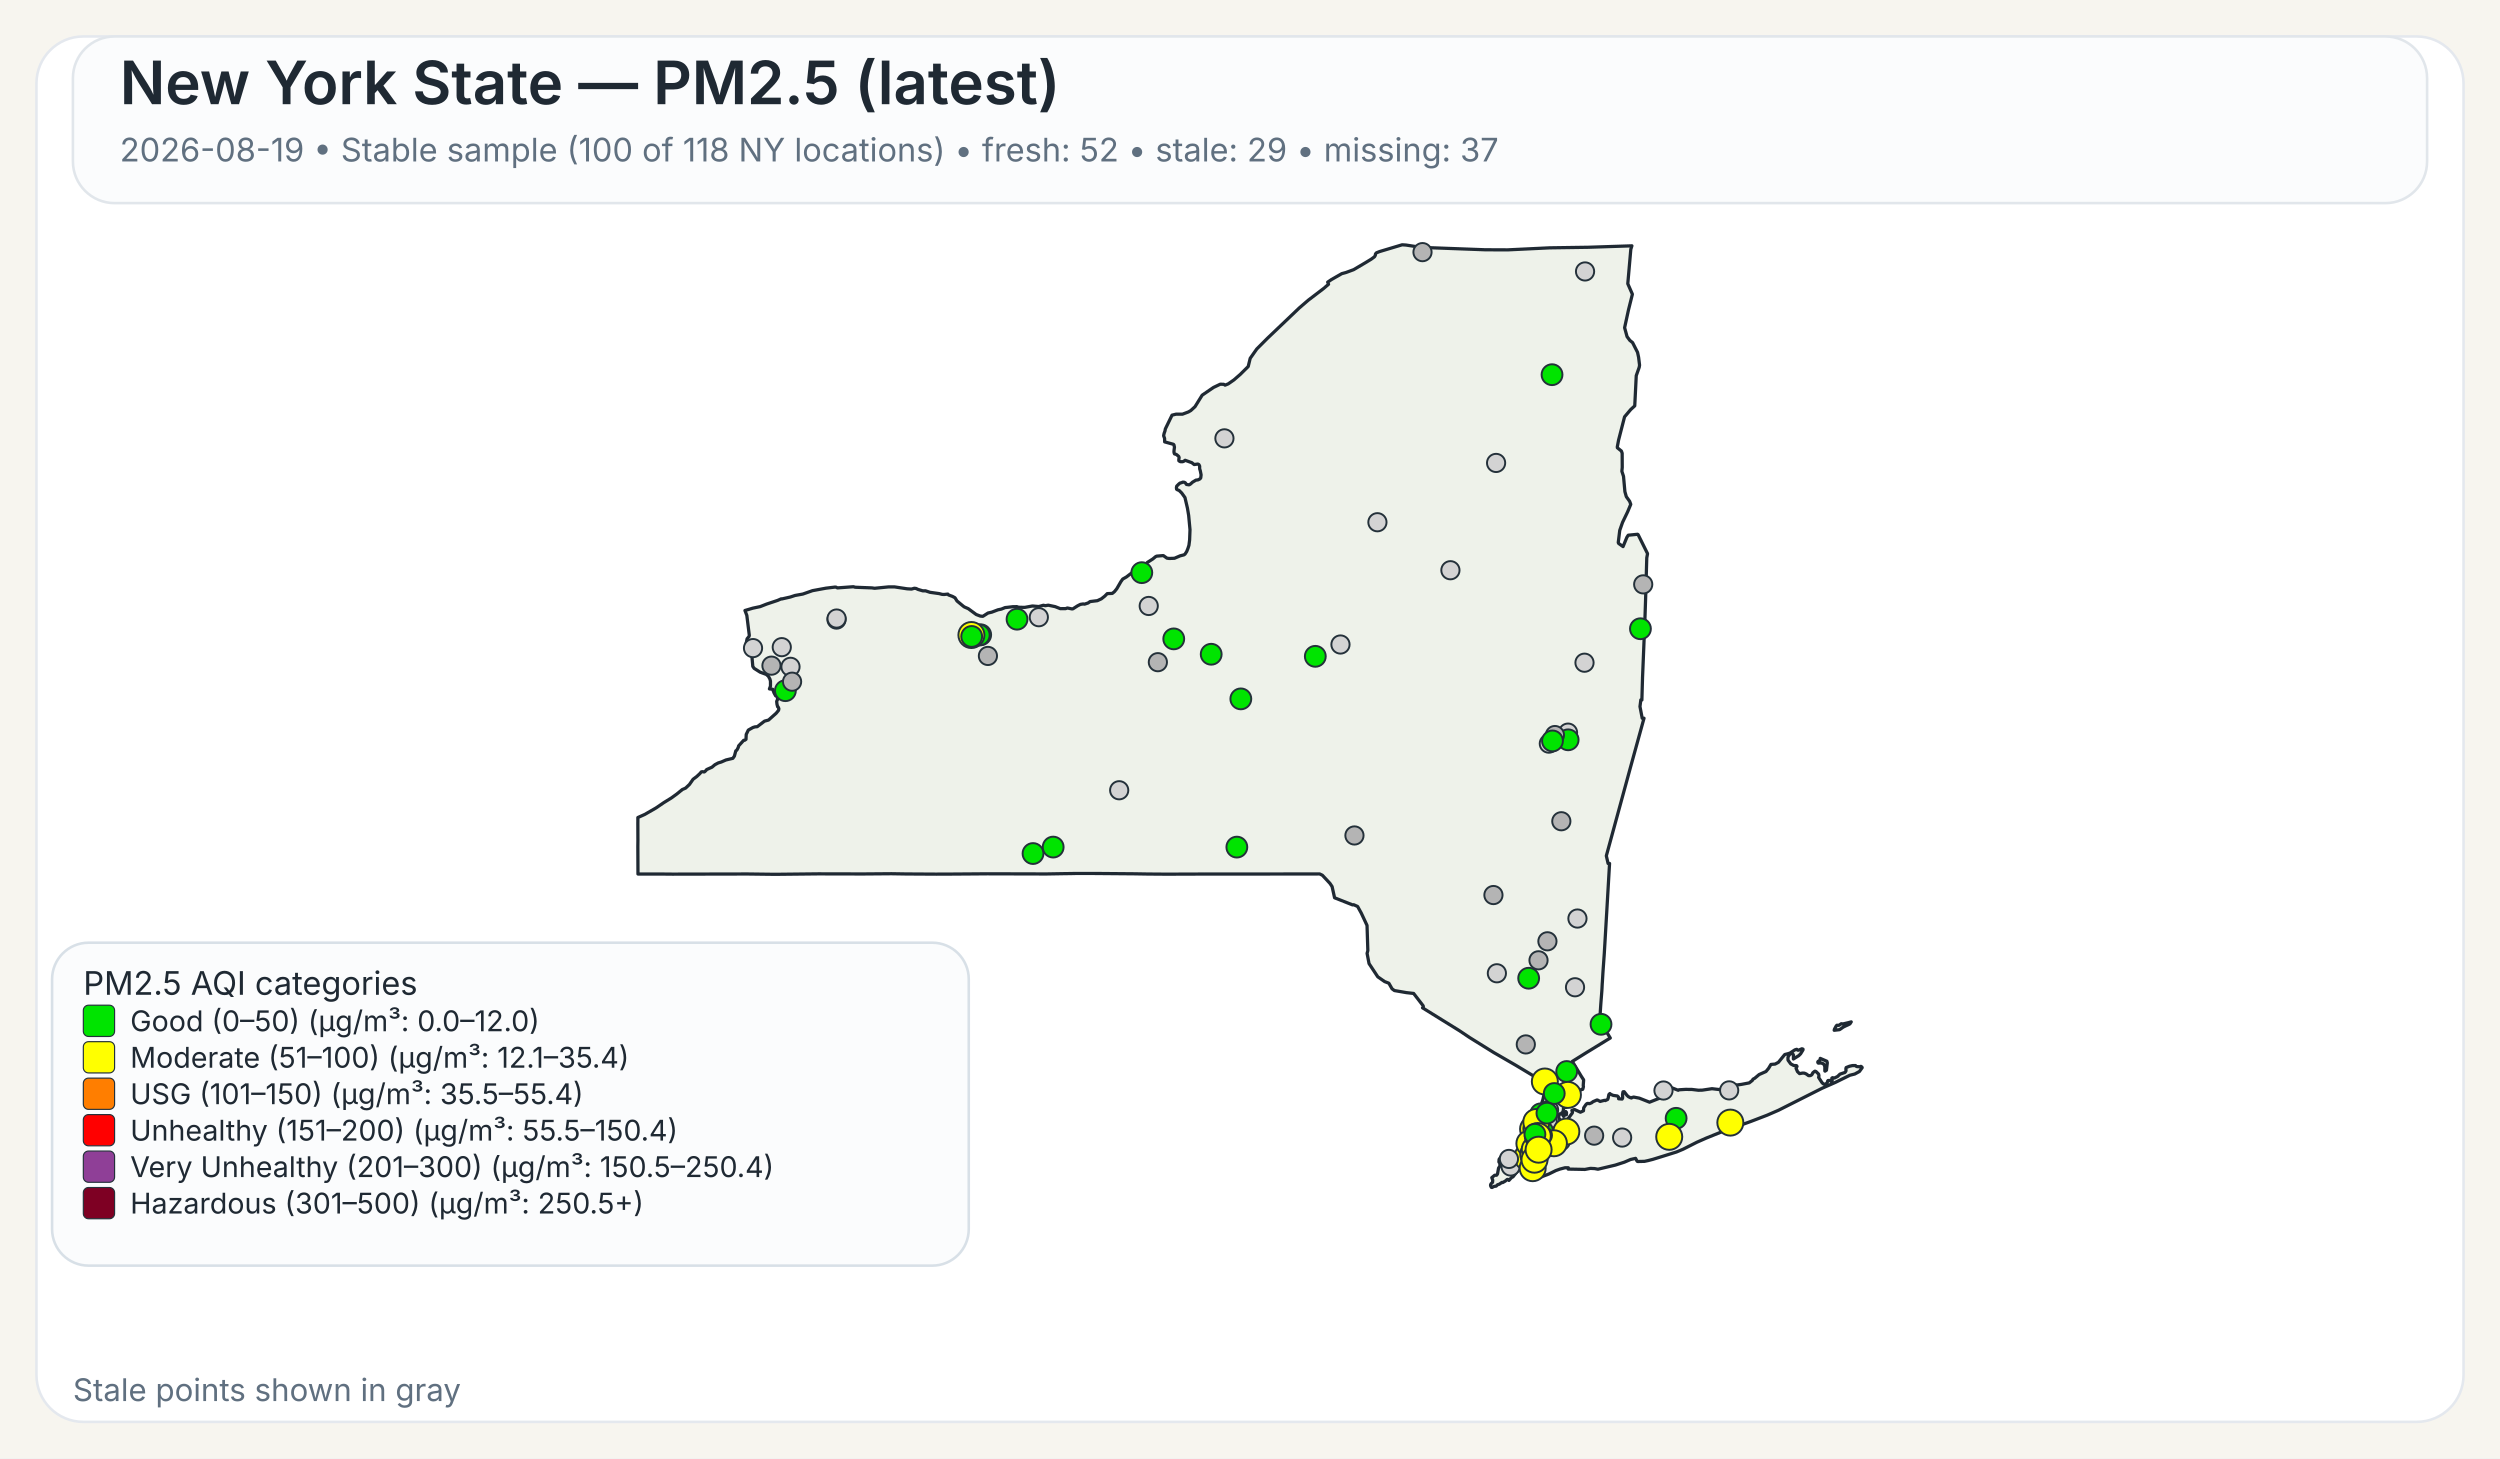
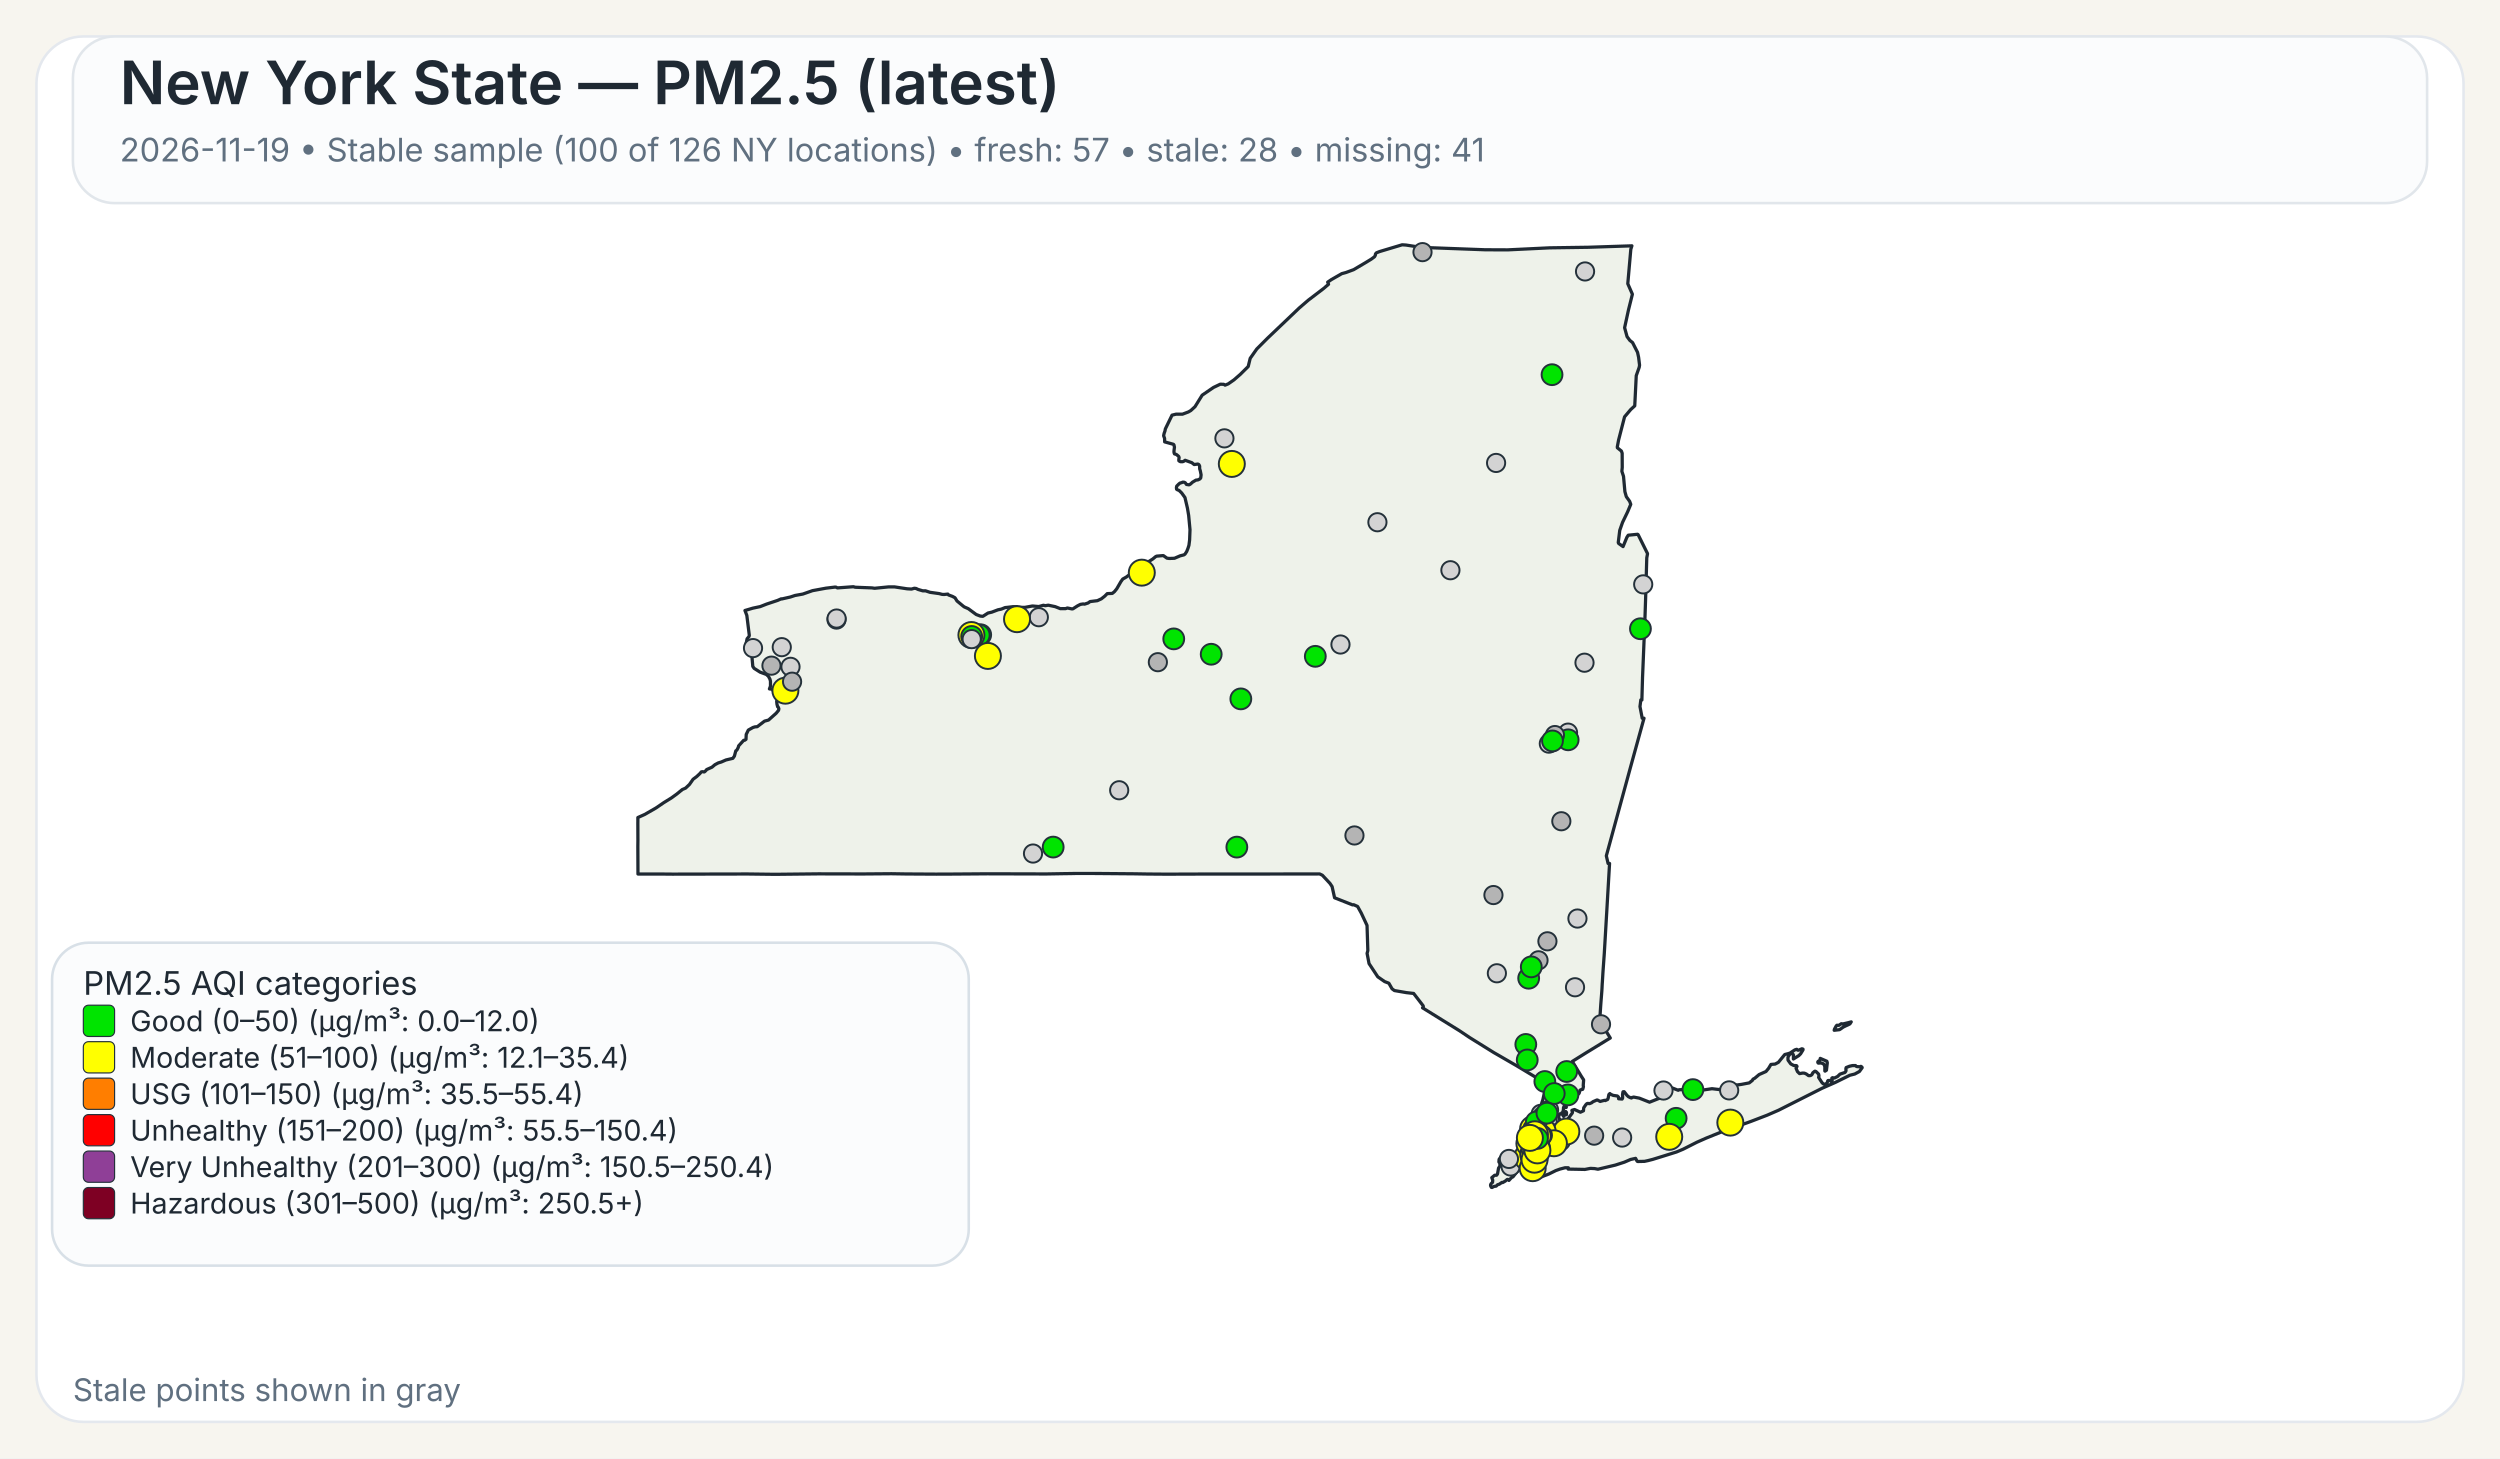
<svg xmlns="http://www.w3.org/2000/svg" width="960" height="560">
  <rect x="0" y="0" width="960" height="560" fill="#F7F5EF" />
  <rect x="14" y="14" width="932" height="532" rx="18" ry="18" fill="#FFFFFF" stroke="#E4E8EE" stroke-width="1" />
  <rect x="28" y="14" width="904" height="64" rx="16" ry="16" fill="#FBFCFD" stroke="#E1E6EB" stroke-width="1" />
  <text x="46" y="40" font-family="Public Sans, Inter, Aptos, Segoe UI, Arial, sans-serif" font-size="23" font-weight="600" fill="#1F2933">New York State — PM2.5 (latest)</text>
-   <text x="46" y="62" font-family="Public Sans, Inter, Aptos, Segoe UI, Arial, sans-serif" font-size="12.5" font-weight="400" fill="#607080">2026-08-19 • Stable sample (100 of 118 NY locations) • fresh: 52 • stale: 29 • missing: 37</text>
+   <text x="46" y="62" font-family="Public Sans, Inter, Aptos, Segoe UI, Arial, sans-serif" font-size="12.5" font-weight="400" fill="#607080">2026-11-19 • Stable sample (100 of 126 NY locations) • fresh: 57 • stale: 28 • missing: 41</text>
  <path d="M601.06,426.90 L601.23,426.83 L601.48,427.07 L601.55,427.32 L601.50,428.06 L601.28,428.08 L601.08,427.81 L601.04,427.27 L601.06,426.90 Z" fill="#EEF2EA" stroke="#1F2933" stroke-width="1.25" stroke-linejoin="round" />
  <path d="M585.16,439.66 L585.21,439.61 L585.24,439.63 L585.33,439.75 L585.00,440.50 L584.94,440.59 L584.83,440.54 L584.77,440.43 L584.80,440.38 L585.16,439.66 Z" fill="#EEF2EA" stroke="#1F2933" stroke-width="1.25" stroke-linejoin="round" />
  <path d="M579.00,452.87 L578.74,452.93 L578.02,453.54 L577.00,454.12 L576.75,454.04 L575.70,454.75 L575.07,454.93 L574.52,455.48 L573.72,455.58 L572.92,456.00 L572.71,455.95 L572.45,455.50 L572.36,455.05 L572.56,454.57 L573.14,454.01 L573.21,453.18 L572.85,452.21 L573.97,451.28 L574.68,451.28 L575.04,450.81 L575.45,448.53 L575.88,447.92 L575.97,447.53 L575.92,446.38 L575.63,446.32 L575.58,446.12 L575.66,445.16 L576.32,444.30 L576.87,444.03 L577.23,444.07 L577.46,444.30 L578.49,444.56 L580.44,444.30 L582.44,443.79 L583.07,443.83 L583.44,444.38 L583.57,445.77 L584.00,446.72 L584.43,447.38 L584.07,448.20 L583.53,448.95 L582.19,450.36 L580.96,451.93 L580.89,451.88 L580.35,452.27 L579.42,453.28 L579.25,452.99 L579.00,452.87 Z" fill="#EEF2EA" stroke="#1F2933" stroke-width="1.25" stroke-linejoin="round" />
  <path d="M698.65,407.28 L698.89,406.98 L698.98,406.42 L701.51,407.51 L701.69,408.12 L701.35,410.97 L700.83,411.31 L700.74,411.25 L700.74,409.57 L700.38,408.71 L700.19,408.52 L699.35,408.18 L698.24,408.24 L698.08,408.08 L698.02,407.81 L698.15,407.57 L698.65,407.28 Z" fill="#EEF2EA" stroke="#1F2933" stroke-width="1.25" stroke-linejoin="round" />
  <path d="M709.87,392.68 L710.87,392.40 L710.37,393.17 L709.71,393.51 L708.74,393.94 L707.77,394.42 L706.83,395.10 L706.37,395.39 L704.33,395.63 L704.44,395.18 L704.77,394.57 L705.12,393.94 L705.39,393.69 L706.11,393.74 L707.05,393.11 L707.70,393.19 L709.32,392.81 L709.87,392.68 Z" fill="#EEF2EA" stroke="#1F2933" stroke-width="1.25" stroke-linejoin="round" />
  <path d="M601.43,424.75 L601.44,424.82 L601.44,424.87 L601.44,424.97 L601.48,425.16 L601.44,425.24 L601.21,425.31 L600.95,425.08 L600.95,424.92 L601.10,424.88 L601.13,424.65 L601.23,424.58 L601.37,424.64 L601.42,424.70 L601.43,424.75 Z" fill="#EEF2EA" stroke="#1F2933" stroke-width="1.25" stroke-linejoin="round" />
  <path d="M623.05,163.10 L621.53,169.00 L621.04,171.61 L621.07,171.95 L622.62,173.20 L622.91,174.06 L622.94,179.46 L622.80,180.98 L623.43,182.92 L623.96,188.79 L624.50,190.70 L624.50,190.71 L625.79,192.51 L626.21,193.67 L625.60,195.12 L625.01,196.54 L623.06,200.59 L622.75,201.47 L621.98,203.67 L621.41,208.34 L621.56,208.68 L623.25,209.89 L624.72,206.33 L625.25,205.52 L628.84,205.16 L629.06,205.34 L632.45,212.18 L632.66,212.61 L632.36,214.21 L632.03,225.74 L632.03,225.80 L632.02,226.34 L632.00,227.05 L631.90,230.25 L631.64,238.09 L631.03,253.00 L630.74,259.97 L630.73,260.06 L630.73,260.23 L630.48,268.80 L630.08,268.74 L629.75,271.32 L630.61,275.80 L631.30,275.80 L628.80,284.88 L626.09,294.70 L622.63,307.38 L616.83,328.64 L617.50,331.57 L618.07,331.57 L617.02,349.62 L617.02,349.66 L616.71,354.88 L616.28,362.25 L616.04,366.27 L615.53,373.42 L615.30,377.22 L615.29,377.28 L615.29,377.35 L615.28,377.44 L615.28,377.49 L615.27,377.53 L615.19,379.03 L615.19,379.14 L615.18,379.18 L615.18,379.35 L615.17,379.49 L615.12,380.31 L615.09,380.73 L615.08,380.89 L614.72,385.46 L614.66,386.30 L614.29,391.98 L618.35,398.60 L616.75,399.56 L616.45,399.75 L610.52,403.39 L609.46,404.03 L609.01,404.31 L603.77,407.58 L605.77,410.89 L606.19,411.58 L606.62,412.29 L607.18,413.23 L608.08,414.62 L608.12,414.70 L607.96,416.83 L608.04,417.28 L607.81,418.17 L607.68,418.35 L607.54,418.27 L606.73,418.62 L606.42,419.73 L606.23,420.03 L605.55,420.48 L604.13,421.08 L603.54,421.65 L602.05,422.64 L600.59,424.82 L600.46,425.17 L600.38,425.37 L600.34,426.13 L600.15,426.98 L600.19,427.32 L600.39,427.51 L600.54,427.87 L600.54,428.09 L600.53,428.27 L600.60,428.55 L600.51,428.65 L600.44,428.71 L600.35,428.62 L600.18,428.29 L600.01,427.93 L600.10,427.54 L599.94,427.19 L599.85,427.21 L599.64,427.48 L599.51,427.81 L599.07,427.70 L598.72,427.92 L598.55,428.85 L598.57,429.17 L598.77,429.63 L599.21,430.17 L599.64,430.41 L600.31,431.59 L600.59,432.07 L600.90,432.04 L601.36,431.60 L601.36,431.60 L602.21,429.98 L602.19,429.51 L603.74,427.42 L603.84,427.11 L603.60,426.42 L603.67,426.33 L604.61,426.05 L606.88,427.09 L607.17,426.96 L608.05,426.54 L608.14,425.40 L608.93,424.24 L609.36,423.80 L609.77,423.70 L610.33,423.82 L611.26,423.43 L611.66,423.07 L613.16,422.42 L613.38,422.39 L614.46,422.95 L616.17,422.51 L616.43,422.62 L617.32,422.20 L617.49,421.82 L617.52,421.77 L617.81,420.28 L618.19,419.93 L618.22,419.96 L618.50,420.18 L618.60,420.26 L618.84,420.36 L619.48,420.63 L619.66,420.66 L619.90,420.69 L620.59,420.79 L621.03,420.85 L621.08,420.86 L621.49,421.26 L621.50,421.39 L621.55,421.93 L622.90,422.03 L623.09,421.64 L623.06,420.27 L623.21,419.33 L623.28,419.23 L623.69,419.22 L624.78,420.64 L625.29,421.11 L626.07,421.51 L626.50,421.62 L626.59,421.46 L627.35,421.28 L629.51,421.69 L629.51,421.69 L633.42,423.24 L638.19,421.34 L638.36,420.84 L638.45,419.18 L638.68,418.35 L640.49,417.89 L642.20,417.80 L644.45,418.67 L644.65,418.48 L647.29,418.32 L649.72,418.35 L652.18,418.65 L653.70,418.61 L657.40,418.06 L660.48,418.42 L661.32,417.62 L664.03,416.80 L665.53,416.46 L666.97,416.64 L668.73,416.40 L671.71,415.83 L672.90,414.88 L673.16,414.40 L673.82,414.05 L675.50,412.63 L678.13,411.46 L679.12,410.27 L680.04,408.74 L681.66,408.60 L682.91,407.93 L685.34,404.94 L686.69,404.59 L687.35,404.38 L689.21,403.16 L689.94,402.93 L690.28,403.23 L690.57,403.30 L691.93,402.73 L692.35,402.87 L692.38,403.11 L691.44,404.66 L690.75,405.35 L688.66,406.65 L688.68,405.06 L688.30,404.60 L687.92,404.54 L687.60,404.66 L687.09,405.06 L686.58,406.01 L686.59,407.08 L687.65,408.54 L688.81,409.15 L689.85,409.20 L690.06,409.50 L689.68,410.21 L690.24,411.51 L691.03,412.27 L692.17,412.06 L692.88,412.09 L693.59,412.39 L694.51,413.06 L695.19,413.03 L695.62,412.79 L695.84,412.56 L696.12,411.95 L696.83,411.38 L696.98,411.33 L697.37,411.49 L698.35,412.46 L698.48,413.14 L698.35,413.73 L699.60,415.66 L700.04,416.12 L700.44,416.32 L700.84,416.33 L701.58,415.93 L701.76,415.37 L701.81,415.13 L701.99,414.91 L702.86,414.89 L703.07,415.26 L703.12,415.25 L703.24,415.22 L703.45,415.13 L703.57,414.86 L703.45,414.38 L703.43,414.00 L703.70,413.83 L704.39,413.98 L705.62,413.37 L706.56,412.46 L708.48,411.82 L708.83,411.29 L708.88,410.85 L708.80,410.51 L708.92,409.94 L710.19,409.44 L711.31,409.19 L712.51,409.17 L712.73,409.44 L713.09,409.58 L714.27,409.63 L714.58,409.48 L714.99,409.75 L715.07,409.99 L714.02,411.45 L712.24,412.42 L710.34,412.90 L704.77,415.65 L699.71,417.88 L682.98,426.32 L678.57,428.24 L672.42,430.60 L662.20,434.30 L661.73,434.58 L661.49,434.51 L660.84,434.74 L655.19,437.03 L651.62,438.61 L646.31,441.30 L643.78,442.36 L638.41,444.04 L634.66,445.20 L632.83,445.67 L631.47,445.96 L631.32,445.96 L628.83,446.02 L628.63,445.87 L628.07,444.81 L626.15,445.24 L623.74,446.28 L621.85,446.89 L620.27,447.40 L613.61,448.98 L612.34,448.74 L610.73,448.66 L608.60,449.06 L605.36,448.99 L602.17,448.93 L602.19,448.77 L602.25,448.43 L600.97,448.42 L599.39,448.83 L599.07,448.91 L597.43,449.50 L594.79,450.81 L591.48,452.07 L591.48,451.26 L591.59,450.86 L591.41,450.49 L591.24,450.39 L590.88,450.18 L590.56,449.81 L590.00,449.87 L588.10,450.05 L587.46,450.03 L587.05,449.85 L586.87,449.72 L586.81,449.43 L587.15,448.99 L587.21,448.90 L587.49,448.42 L587.39,448.02 L586.94,447.62 L585.63,447.32 L585.23,446.64 L585.06,445.69 L585.31,444.71 L585.45,444.41 L585.68,443.96 L586.50,442.95 L586.37,441.37 L586.22,441.17 L586.16,441.08 L586.11,440.71 L586.29,440.19 L586.49,440.03 L586.59,439.53 L586.42,439.11 L586.13,438.91 L586.77,435.14 L587.04,434.58 L587.53,433.54 L588.00,432.56 L588.37,431.79 L590.66,426.98 L591.27,425.68 L591.55,425.09 L591.55,425.09 L591.90,424.00 L592.36,422.57 L592.47,422.24 L593.89,415.87 L593.37,415.86 L592.83,415.54 L585.14,410.91 L585.14,410.91 L582.09,409.08 L581.83,408.93 L574.90,404.92 L573.64,404.20 L565.84,399.35 L564.27,398.37 L560.37,395.76 L546.26,387.01 L546.57,386.68 L546.49,386.22 L542.83,381.48 L542.63,381.46 L540.06,381.17 L535.45,380.37 L534.54,379.69 L533.32,377.55 L531.70,376.93 L529.06,375.09 L525.71,370.01 L525.14,367.03 L524.96,366.10 L525.25,365.02 L524.94,355.37 L522.72,350.61 L521.32,348.08 L519.78,347.40 L519.41,347.49 L512.48,344.75 L511.52,340.44 L510.72,339.24 L507.79,336.09 L506.74,335.59 L502.43,335.60 L502.18,335.60 L499.75,335.60 L499.39,335.61 L499.35,335.61 L469.83,335.63 L469.66,335.63 L462.36,335.64 L461.30,335.63 L460.85,335.63 L460.00,335.64 L448.21,335.68 L447.85,335.68 L441.17,335.63 L440.91,335.63 L435.49,335.54 L435.46,335.54 L420.14,335.41 L418.99,335.41 L413.90,335.41 L413.83,335.41 L413.52,335.41 L412.93,335.41 L412.60,335.42 L411.23,335.45 L411.22,335.45 L408.74,335.48 L408.73,335.48 L401.77,335.60 L379.14,335.54 L372.91,335.59 L364.59,335.65 L360.26,335.66 L359.71,335.67 L347.88,335.60 L347.87,335.60 L342.30,335.51 L337.43,335.55 L331.40,335.60 L314.24,335.56 L297.70,335.74 L295.08,335.71 L287.13,335.61 L286.61,335.61 L258.23,335.67 L257.47,335.66 L253.93,335.63 L253.07,335.62 L253.07,335.63 L244.98,335.62 L244.93,325.04 L244.95,323.48 L244.96,322.52 L244.95,321.67 L244.95,321.16 L244.95,320.84 L244.93,316.08 L244.94,315.42 L244.94,313.93 L247.57,312.75 L251.88,310.27 L254.93,308.19 L257.77,306.44 L259.87,304.92 L262.02,303.17 L263.28,302.62 L264.74,301.24 L266.14,299.24 L267.54,298.19 L268.72,297.09 L269.32,296.39 L269.90,296.33 L270.33,296.44 L270.54,296.38 L271.04,295.92 L271.36,295.51 L273.40,294.60 L274.52,293.65 L275.81,292.96 L276.98,292.61 L278.76,291.83 L281.41,291.20 L282.01,290.34 L282.12,289.92 L282.55,288.31 L282.75,288.22 L283.00,287.95 L283.49,287.01 L283.63,286.42 L285.57,284.28 L285.90,284.29 L286.46,283.91 L286.55,282.02 L287.35,280.35 L289.13,279.36 L289.89,279.12 L290.78,279.05 L293.57,276.92 L295.12,276.50 L298.07,273.86 L298.97,272.76 L299.09,272.13 L298.79,271.45 L298.62,271.42 L298.36,270.43 L298.24,269.33 L298.55,268.66 L298.61,268.16 L298.25,267.28 L297.85,267.20 L297.24,266.09 L296.70,264.68 L295.46,264.54 L295.86,263.47 L295.86,261.59 L295.66,260.80 L295.08,259.71 L294.94,259.59 L294.28,258.99 L291.89,258.11 L289.57,256.64 L289.07,255.88 L288.57,250.10 L288.55,249.89 L286.78,249.43 L286.31,248.17 L286.88,245.30 L287.63,244.40 L287.73,243.95 L286.78,236.32 L286.06,234.43 L289.07,233.54 L291.93,232.93 L294.37,231.97 L298.62,230.55 L299.99,229.95 L300.12,230.02 L303.47,229.26 L305.29,228.66 L308.28,228.12 L312.00,226.81 L317.17,225.86 L320.65,225.44 L321.03,225.47 L321.59,225.76 L322.04,225.72 L327.70,225.30 L328.39,225.50 L334.82,225.75 L335.83,225.90 L341.09,225.38 L343.51,225.37 L348.32,226.10 L349.98,226.20 L350.03,226.20 L351.12,225.89 L351.79,225.98 L352.52,226.34 L354.31,226.87 L355.38,226.87 L357.13,227.45 L360.63,227.94 L361.77,228.24 L362.50,228.28 L363.98,228.13 L364.17,228.44 L365.74,229.01 L366.72,229.54 L367.48,230.77 L369.92,232.79 L370.31,233.07 L371.82,233.73 L373.38,234.88 L374.86,235.97 L376.42,236.57 L377.42,236.67 L379.40,235.40 L380.84,235.07 L383.21,234.17 L384.54,233.89 L385.93,233.32 L386.27,233.28 L386.83,233.22 L388.90,232.98 L390.48,232.95 L391.11,233.18 L393.48,233.24 L396.46,232.70 L398.89,232.91 L400.66,232.42 L401.43,232.58 L402.53,232.39 L405.18,232.95 L407.17,233.73 L409.20,233.71 L409.87,233.47 L411.66,233.83 L412.03,233.77 L413.80,232.63 L414.88,232.08 L415.91,231.92 L416.48,231.99 L417.81,231.55 L418.60,231.00 L421.39,230.66 L422.92,229.95 L424.23,228.91 L425.18,227.95 L425.69,227.93 L427.12,227.87 L427.93,227.21 L428.83,226.10 L430.44,223.32 L431.14,222.35 L431.96,221.89 L432.55,221.55 L435.18,219.53 L437.03,218.59 L437.61,217.92 L437.98,217.72 L438.51,217.88 L439.70,217.38 L440.56,215.99 L442.64,214.67 L443.82,213.70 L444.23,213.55 L446.72,213.34 L448.11,214.33 L448.97,214.45 L450.99,214.38 L453.20,213.43 L454.63,213.07 L455.05,212.77 L455.69,211.79 L456.17,210.59 L456.55,209.40 L456.81,207.36 L456.96,203.41 L456.73,200.97 L456.44,197.89 L455.97,195.10 L455.02,191.05 L453.78,189.32 L452.78,188.33 L452.13,188.08 L451.81,187.86 L451.74,187.30 L451.84,186.69 L452.22,186.31 L452.64,185.89 L453.10,185.51 L453.80,185.32 L454.18,185.14 L454.70,185.18 L455.13,185.37 L455.61,186.03 L456.63,186.18 L457.19,185.84 L457.91,185.17 L459.24,184.37 L460.00,184.28 L460.73,183.93 L461.08,183.54 L461.22,182.35 L460.90,180.72 L460.70,180.14 L460.66,179.72 L460.67,178.99 L460.38,178.40 L459.97,178.19 L458.56,178.39 L457.66,177.67 L455.09,176.75 L454.57,177.13 L454.12,177.30 L453.65,177.30 L453.29,177.28 L452.94,177.12 L452.67,176.90 L452.67,176.38 L452.79,175.72 L452.62,175.27 L451.89,174.63 L451.54,174.45 L451.01,174.30 L450.87,173.94 L450.80,173.54 L450.84,172.88 L450.99,171.72 L450.78,170.78 L450.56,170.60 L447.23,169.68 L447.20,168.34 L446.83,167.32 L447.02,166.42 L447.35,165.48 L447.50,164.69 L450.06,159.42 L451.61,159.04 L454.05,159.05 L456.36,158.18 L457.28,157.64 L458.88,156.17 L461.63,151.75 L465.96,148.79 L468.59,147.53 L469.94,147.58 L470.43,147.90 L471.65,147.40 L473.83,145.88 L476.29,143.74 L476.97,143.06 L479.31,140.74 L480.08,137.59 L482.60,134.01 L486.70,129.90 L498.91,118.26 L502.36,115.29 L508.27,110.78 L510.16,109.15 L509.83,108.34 L511.28,107.35 L515.25,105.08 L516.86,104.64 L519.80,103.55 L524.26,100.92 L526.51,99.55 L527.81,98.60 L528.14,98.00 L528.16,97.54 L528.55,97.08 L529.76,96.60 L538.43,94.00 L539.92,94.10 L544.47,94.80 L545.84,95.00 L570.26,95.91 L578.85,95.95 L585.96,95.61 L595.04,95.17 L609.91,94.95 L626.65,94.40 L626.23,95.73 L625.68,102.02 L625.07,108.95 L626.84,112.98 L625.33,119.03 L623.85,125.84 L624.79,129.27 L625.53,130.26 L625.83,130.68 L626.91,131.56 L626.91,131.56 L628.81,135.29 L629.22,137.19 L629.59,140.21 L629.45,141.06 L628.32,144.25 L627.83,154.15 L627.74,155.85 L626.19,157.27 L623.83,160.07 L623.05,163.10 Z" fill="#EEF2EA" stroke="#1F2933" stroke-width="1.25" stroke-linejoin="round" />
  <circle cx="574.80" cy="373.74" r="3.50" fill="lightgray" stroke="#24313A" stroke-width="0.75" />
  <circle cx="296.24" cy="255.61" r="3.50" fill="rgb(180,180,180)" stroke="#24313A" stroke-width="0.75" />
-   <circle cx="585.91" cy="401.06" r="3.50" fill="rgb(180,180,180)" stroke="#24313A" stroke-width="0.75" />
+   <circle cx="585.91" cy="401.06" r="4.00" fill="#00E400" stroke="#24313A" stroke-width="0.75" />
  <circle cx="590.67" cy="430.08" r="3.50" fill="lightgray" stroke="#24313A" stroke-width="0.75" />
  <circle cx="587.01" cy="375.64" r="4.00" fill="#00E400" stroke="#24313A" stroke-width="0.75" />
  <circle cx="580.07" cy="447.93" r="3.50" fill="lightgray" stroke="#24313A" stroke-width="0.75" />
  <circle cx="528.93" cy="200.54" r="3.50" fill="lightgray" stroke="#24313A" stroke-width="0.75" />
  <circle cx="622.90" cy="436.82" r="3.50" fill="lightgray" stroke="#24313A" stroke-width="0.75" />
  <circle cx="321.22" cy="237.92" r="3.50" fill="lightgray" stroke="#24313A" stroke-width="0.75" />
  <circle cx="556.96" cy="218.97" r="3.50" fill="lightgray" stroke="#24313A" stroke-width="0.75" />
  <circle cx="574.50" cy="177.77" r="3.50" fill="lightgray" stroke="#24313A" stroke-width="0.75" />
  <circle cx="429.77" cy="303.46" r="3.50" fill="lightgray" stroke="#24313A" stroke-width="0.75" />
  <circle cx="514.74" cy="247.49" r="3.50" fill="lightgray" stroke="#24313A" stroke-width="0.75" />
  <circle cx="470.18" cy="168.33" r="3.50" fill="lightgray" stroke="#24313A" stroke-width="0.75" />
  <circle cx="376.59" cy="243.75" r="4.00" fill="#00E400" stroke="#24313A" stroke-width="0.75" />
-   <circle cx="591.63" cy="427.72" r="4.00" fill="#00E400" stroke="#24313A" stroke-width="0.75" />
-   <circle cx="593.40" cy="430.37" r="4.00" fill="#00E400" stroke="#24313A" stroke-width="0.75" />
-   <circle cx="593.93" cy="437.51" r="5.00" fill="#FFFF00" stroke="#24313A" stroke-width="0.75" />
+   <circle cx="591.63" cy="427.72" r="3.50" fill="rgb(180,180,180)" stroke="#24313A" stroke-width="0.75" />
+   <circle cx="593.40" cy="430.37" r="3.50" fill="lightgray" stroke="#24313A" stroke-width="0.75" />
+   <circle cx="593.93" cy="437.51" r="4.00" fill="#00E400" stroke="#24313A" stroke-width="0.75" />
  <circle cx="602.12" cy="281.33" r="3.50" fill="lightgray" stroke="#24313A" stroke-width="0.75" />
  <circle cx="398.91" cy="237.01" r="3.50" fill="lightgray" stroke="#24313A" stroke-width="0.75" />
-   <circle cx="598.03" cy="436.67" r="4.00" fill="#00E400" stroke="#24313A" stroke-width="0.75" />
+   <circle cx="598.03" cy="436.67" r="5.00" fill="#FFFF00" stroke="#24313A" stroke-width="0.75" />
  <circle cx="595.98" cy="143.88" r="4.00" fill="#00E400" stroke="#24313A" stroke-width="0.75" />
  <circle cx="601.61" cy="411.46" r="4.00" fill="#00E400" stroke="#24313A" stroke-width="0.75" />
  <circle cx="608.45" cy="254.48" r="3.50" fill="lightgray" stroke="#24313A" stroke-width="0.75" />
  <circle cx="604.81" cy="379.11" r="3.50" fill="lightgray" stroke="#24313A" stroke-width="0.75" />
  <circle cx="588.51" cy="437.27" r="3.50" fill="rgb(180,180,180)" stroke="#24313A" stroke-width="0.75" />
  <circle cx="465.10" cy="251.23" r="4.00" fill="#00E400" stroke="#24313A" stroke-width="0.75" />
-   <circle cx="396.68" cy="327.76" r="4.00" fill="#00E400" stroke="#24313A" stroke-width="0.75" />
+   <circle cx="396.68" cy="327.76" r="3.50" fill="lightgray" stroke="#24313A" stroke-width="0.75" />
  <circle cx="643.63" cy="429.43" r="4.00" fill="#00E400" stroke="#24313A" stroke-width="0.75" />
  <circle cx="586.47" cy="444.33" r="5.00" fill="#FFFF00" stroke="#24313A" stroke-width="0.75" />
  <circle cx="303.55" cy="256.06" r="3.50" fill="lightgray" stroke="#24313A" stroke-width="0.75" />
  <circle cx="602.17" cy="284.09" r="4.00" fill="#00E400" stroke="#24313A" stroke-width="0.75" />
-   <circle cx="301.59" cy="265.22" r="4.00" fill="#00E400" stroke="#24313A" stroke-width="0.75" />
+   <circle cx="301.59" cy="265.22" r="5.00" fill="#FFFF00" stroke="#24313A" stroke-width="0.75" />
  <circle cx="321.26" cy="237.52" r="3.50" fill="lightgray" stroke="#24313A" stroke-width="0.75" />
  <circle cx="612.15" cy="436.09" r="3.50" fill="rgb(180,180,180)" stroke="#24313A" stroke-width="0.75" />
  <circle cx="587.88" cy="438.53" r="3.50" fill="rgb(180,180,180)" stroke="#24313A" stroke-width="0.75" />
  <circle cx="591.83" cy="440.12" r="3.50" fill="lightgray" stroke="#24313A" stroke-width="0.75" />
  <circle cx="594.32" cy="430.48" r="3.50" fill="lightgray" stroke="#24313A" stroke-width="0.75" />
  <circle cx="594.83" cy="426.21" r="3.50" fill="lightgray" stroke="#24313A" stroke-width="0.75" />
  <circle cx="605.74" cy="352.72" r="3.50" fill="lightgray" stroke="#24313A" stroke-width="0.75" />
  <circle cx="664.00" cy="418.71" r="3.50" fill="lightgray" stroke="#24313A" stroke-width="0.75" />
  <circle cx="546.24" cy="96.82" r="3.50" fill="rgb(180,180,180)" stroke="#24313A" stroke-width="0.75" />
  <circle cx="638.78" cy="418.76" r="3.50" fill="lightgray" stroke="#24313A" stroke-width="0.75" />
  <circle cx="304.16" cy="261.77" r="3.50" fill="rgb(180,180,180)" stroke="#24313A" stroke-width="0.75" />
-   <circle cx="441.11" cy="232.69" r="3.50" fill="lightgray" stroke="#24313A" stroke-width="0.75" />
-   <circle cx="598.43" cy="436.52" r="4.00" fill="#00E400" stroke="#24313A" stroke-width="0.75" />
+   <circle cx="598.43" cy="436.52" r="5.00" fill="#FFFF00" stroke="#24313A" stroke-width="0.75" />
  <circle cx="376.03" cy="243.84" r="4.00" fill="#00E400" stroke="#24313A" stroke-width="0.75" />
  <circle cx="592.26" cy="428.72" r="3.50" fill="rgb(180,180,180)" stroke="#24313A" stroke-width="0.75" />
  <circle cx="579.43" cy="445.03" r="3.50" fill="lightgray" stroke="#24313A" stroke-width="0.75" />
-   <circle cx="602.08" cy="420.44" r="5.00" fill="#FFFF00" stroke="#24313A" stroke-width="0.75" />
+   <circle cx="602.08" cy="420.44" r="4.00" fill="#00E400" stroke="#24313A" stroke-width="0.75" />
  <circle cx="590.18" cy="441.64" r="3.50" fill="rgb(180,180,180)" stroke="#24313A" stroke-width="0.75" />
  <circle cx="520.11" cy="320.82" r="3.50" fill="rgb(180,180,180)" stroke="#24313A" stroke-width="0.75" />
  <circle cx="601.48" cy="434.51" r="3.50" fill="rgb(180,180,180)" stroke="#24313A" stroke-width="0.75" />
  <circle cx="598.28" cy="436.62" r="3.50" fill="rgb(180,180,180)" stroke="#24313A" stroke-width="0.75" />
-   <circle cx="601.48" cy="434.52" r="3.50" fill="rgb(180,180,180)" stroke="#24313A" stroke-width="0.75" />
+   <circle cx="601.48" cy="434.52" r="3.50" fill="lightgray" stroke="#24313A" stroke-width="0.75" />
  <circle cx="608.66" cy="104.24" r="3.50" fill="lightgray" stroke="#24313A" stroke-width="0.75" />
  <circle cx="373.02" cy="243.85" r="5.00" fill="#FFFF00" stroke="#24313A" stroke-width="0.75" />
  <circle cx="598.27" cy="436.67" r="3.50" fill="lightgray" stroke="#24313A" stroke-width="0.75" />
  <circle cx="598.28" cy="436.62" r="3.50" fill="lightgray" stroke="#24313A" stroke-width="0.75" />
  <circle cx="587.67" cy="436.46" r="3.50" fill="lightgray" stroke="#24313A" stroke-width="0.75" />
  <circle cx="590.79" cy="368.76" r="3.50" fill="rgb(180,180,180)" stroke="#24313A" stroke-width="0.75" />
-   <circle cx="593.22" cy="415.30" r="5.00" fill="#FFFF00" stroke="#24313A" stroke-width="0.75" />
+   <circle cx="593.22" cy="415.30" r="4.00" fill="#00E400" stroke="#24313A" stroke-width="0.75" />
  <circle cx="590.92" cy="439.03" r="5.00" fill="#FFFF00" stroke="#24313A" stroke-width="0.75" />
  <circle cx="300.20" cy="248.51" r="3.50" fill="lightgray" stroke="#24313A" stroke-width="0.75" />
  <circle cx="588.55" cy="448.58" r="5.00" fill="#FFFF00" stroke="#24313A" stroke-width="0.75" />
  <circle cx="592.77" cy="438.21" r="3.50" fill="lightgray" stroke="#24313A" stroke-width="0.75" />
  <circle cx="592.77" cy="438.23" r="3.50" fill="rgb(180,180,180)" stroke="#24313A" stroke-width="0.75" />
  <circle cx="592.78" cy="438.21" r="3.50" fill="rgb(180,180,180)" stroke="#24313A" stroke-width="0.75" />
  <circle cx="592.81" cy="438.17" r="3.50" fill="rgb(180,180,180)" stroke="#24313A" stroke-width="0.75" />
  <circle cx="592.70" cy="438.35" r="3.50" fill="rgb(180,180,180)" stroke="#24313A" stroke-width="0.75" />
  <circle cx="592.76" cy="438.20" r="3.50" fill="lightgray" stroke="#24313A" stroke-width="0.75" />
  <circle cx="592.66" cy="438.26" r="3.50" fill="lightgray" stroke="#24313A" stroke-width="0.75" />
  <circle cx="599.38" cy="438.19" r="3.50" fill="rgb(180,180,180)" stroke="#24313A" stroke-width="0.75" />
  <circle cx="474.95" cy="325.29" r="4.00" fill="#00E400" stroke="#24313A" stroke-width="0.75" />
  <circle cx="588.70" cy="433.55" r="5.00" fill="#FFFF00" stroke="#24313A" stroke-width="0.75" />
  <circle cx="601.48" cy="434.52" r="5.00" fill="#FFFF00" stroke="#24313A" stroke-width="0.75" />
  <circle cx="629.93" cy="241.44" r="4.00" fill="#00E400" stroke="#24313A" stroke-width="0.75" />
  <circle cx="599.55" cy="315.36" r="3.50" fill="rgb(180,180,180)" stroke="#24313A" stroke-width="0.75" />
  <circle cx="588.57" cy="437.98" r="3.50" fill="lightgray" stroke="#24313A" stroke-width="0.75" />
  <circle cx="595.75" cy="285.13" r="3.50" fill="rgb(180,180,180)" stroke="#24313A" stroke-width="0.75" />
  <circle cx="589.13" cy="443.87" r="5.00" fill="#FFFF00" stroke="#24313A" stroke-width="0.75" />
  <circle cx="594.21" cy="361.46" r="3.50" fill="rgb(180,180,180)" stroke="#24313A" stroke-width="0.75" />
-   <circle cx="614.79" cy="393.33" r="4.00" fill="#00E400" stroke="#24313A" stroke-width="0.75" />
+   <circle cx="614.79" cy="393.33" r="3.50" fill="rgb(180,180,180)" stroke="#24313A" stroke-width="0.75" />
  <circle cx="664.45" cy="431.08" r="3.50" fill="lightgray" stroke="#24313A" stroke-width="0.75" />
  <circle cx="597.09" cy="282.26" r="3.50" fill="rgb(180,180,180)" stroke="#24313A" stroke-width="0.75" />
  <circle cx="573.48" cy="343.70" r="3.50" fill="rgb(180,180,180)" stroke="#24313A" stroke-width="0.75" />
  <circle cx="373.13" cy="244.40" r="4.00" fill="#00E400" stroke="#24313A" stroke-width="0.75" />
  <circle cx="590.03" cy="441.87" r="5.00" fill="#FFFF00" stroke="#24313A" stroke-width="0.75" />
  <circle cx="664.45" cy="431.08" r="5.00" fill="#FFFF00" stroke="#24313A" stroke-width="0.75" />
  <circle cx="596.83" cy="419.91" r="4.00" fill="#00E400" stroke="#24313A" stroke-width="0.75" />
  <circle cx="640.98" cy="436.54" r="5.00" fill="#FFFF00" stroke="#24313A" stroke-width="0.75" />
  <circle cx="587.29" cy="439.12" r="5.00" fill="#FFFF00" stroke="#24313A" stroke-width="0.75" />
  <circle cx="589.23" cy="444.79" r="5.00" fill="#FFFF00" stroke="#24313A" stroke-width="0.75" />
  <circle cx="588.46" cy="433.42" r="3.50" fill="rgb(180,180,180)" stroke="#24313A" stroke-width="0.75" />
-   <circle cx="592.37" cy="434.42" r="4.00" fill="#00E400" stroke="#24313A" stroke-width="0.75" />
+   <circle cx="592.37" cy="434.42" r="5.00" fill="#FFFF00" stroke="#24313A" stroke-width="0.75" />
  <circle cx="594.75" cy="285.55" r="3.50" fill="lightgray" stroke="#24313A" stroke-width="0.75" />
-   <circle cx="630.99" cy="224.40" r="3.50" fill="rgb(180,180,180)" stroke="#24313A" stroke-width="0.75" />
-   <circle cx="590.52" cy="437.49" r="4.00" fill="#00E400" stroke="#24313A" stroke-width="0.75" />
-   <circle cx="589.94" cy="430.85" r="5.00" fill="#FFFF00" stroke="#24313A" stroke-width="0.75" />
+   <circle cx="630.99" cy="224.40" r="3.50" fill="lightgray" stroke="#24313A" stroke-width="0.75" />
+   <circle cx="590.52" cy="437.49" r="5.00" fill="#FFFF00" stroke="#24313A" stroke-width="0.75" />
+   <circle cx="589.94" cy="430.85" r="4.00" fill="#00E400" stroke="#24313A" stroke-width="0.75" />
+   <circle cx="650.08" cy="418.41" r="4.00" fill="#00E400" stroke="#24313A" stroke-width="0.75" />
  <circle cx="596.15" cy="284.52" r="4.00" fill="#00E400" stroke="#24313A" stroke-width="0.75" />
  <circle cx="588.77" cy="443.25" r="5.00" fill="#FFFF00" stroke="#24313A" stroke-width="0.75" />
  <circle cx="596.70" cy="439.01" r="5.00" fill="#FFFF00" stroke="#24313A" stroke-width="0.75" />
-   <circle cx="390.54" cy="237.77" r="4.00" fill="#00E400" stroke="#24313A" stroke-width="0.75" />
+   <circle cx="390.54" cy="237.77" r="5.00" fill="#FFFF00" stroke="#24313A" stroke-width="0.75" />
  <circle cx="589.36" cy="441.38" r="5.00" fill="#FFFF00" stroke="#24313A" stroke-width="0.75" />
  <circle cx="450.72" cy="245.33" r="4.00" fill="#00E400" stroke="#24313A" stroke-width="0.75" />
  <circle cx="444.62" cy="254.28" r="3.50" fill="rgb(180,180,180)" stroke="#24313A" stroke-width="0.75" />
-   <circle cx="379.36" cy="251.88" r="3.50" fill="rgb(180,180,180)" stroke="#24313A" stroke-width="0.75" />
+   <circle cx="379.36" cy="251.88" r="5.00" fill="#FFFF00" stroke="#24313A" stroke-width="0.75" />
  <circle cx="594.02" cy="427.45" r="4.00" fill="#00E400" stroke="#24313A" stroke-width="0.75" />
  <circle cx="592.46" cy="435.94" r="3.50" fill="rgb(180,180,180)" stroke="#24313A" stroke-width="0.75" />
  <circle cx="289.16" cy="248.87" r="3.50" fill="lightgray" stroke="#24313A" stroke-width="0.75" />
  <circle cx="505.08" cy="252.03" r="4.00" fill="#00E400" stroke="#24313A" stroke-width="0.75" />
  <circle cx="590.51" cy="436.23" r="5.00" fill="#FFFF00" stroke="#24313A" stroke-width="0.75" />
-   <circle cx="589.41" cy="435.56" r="4.00" fill="#00E400" stroke="#24313A" stroke-width="0.75" />
-   <circle cx="438.45" cy="219.90" r="4.00" fill="#00E400" stroke="#24313A" stroke-width="0.75" />
+   <circle cx="589.41" cy="435.56" r="5.00" fill="#FFFF00" stroke="#24313A" stroke-width="0.75" />
+   <circle cx="438.45" cy="219.90" r="5.00" fill="#FFFF00" stroke="#24313A" stroke-width="0.75" />
  <circle cx="589.25" cy="445.32" r="5.00" fill="#FFFF00" stroke="#24313A" stroke-width="0.75" />
-   <circle cx="590.82" cy="441.48" r="5.00" fill="#FFFF00" stroke="#24313A" stroke-width="0.75" />
+   <circle cx="590.82" cy="441.48" r="3.50" fill="rgb(180,180,180)" stroke="#24313A" stroke-width="0.75" />
  <circle cx="476.48" cy="268.37" r="4.00" fill="#00E400" stroke="#24313A" stroke-width="0.75" />
  <circle cx="404.42" cy="325.28" r="4.00" fill="#00E400" stroke="#24313A" stroke-width="0.75" />
+   <circle cx="586.46" cy="407.02" r="4.00" fill="#00E400" stroke="#24313A" stroke-width="0.75" />
+   <circle cx="590.18" cy="440.88" r="5.00" fill="#FFFF00" stroke="#24313A" stroke-width="0.75" />
+   <circle cx="590.36" cy="441.75" r="5.00" fill="#FFFF00" stroke="#24313A" stroke-width="0.75" />
+   <circle cx="588.01" cy="371.28" r="4.00" fill="#00E400" stroke="#24313A" stroke-width="0.75" />
+   <circle cx="590.39" cy="437.14" r="4.00" fill="#00E400" stroke="#24313A" stroke-width="0.75" />
+   <circle cx="473.02" cy="178.15" r="5.00" fill="#FFFF00" stroke="#24313A" stroke-width="0.75" />
+   <circle cx="373.13" cy="245.42" r="3.50" fill="lightgray" stroke="#24313A" stroke-width="0.75" />
+   <circle cx="587.48" cy="436.95" r="5.00" fill="#FFFF00" stroke="#24313A" stroke-width="0.75" />
  <rect x="20" y="362" width="352" height="124" rx="14" ry="14" fill="#FBFCFD" stroke="#D8E0E7" stroke-width="1" />
  <text x="32" y="382" font-family="Inter, Aptos, Segoe UI, Arial, sans-serif" font-size="12.5" fill="#1F2933">PM2.5 AQI categories</text>
  <rect x="32" y="386" width="12" height="12" rx="2" ry="2" fill="#00E400" stroke="#24313A" stroke-width="0.45" />
  <text x="50" y="396" font-family="Inter, Aptos, Segoe UI, Arial, sans-serif" font-size="11" fill="#1F2933">Good (0–50)  (µg/m³: 0.0–12.0)</text>
  <rect x="32" y="400" width="12" height="12" rx="2" ry="2" fill="#FFFF00" stroke="#24313A" stroke-width="0.45" />
  <text x="50" y="410" font-family="Inter, Aptos, Segoe UI, Arial, sans-serif" font-size="11" fill="#1F2933">Moderate (51–100)  (µg/m³: 12.1–35.4)</text>
  <rect x="32" y="414" width="12" height="12" rx="2" ry="2" fill="#FF7E00" stroke="#24313A" stroke-width="0.45" />
  <text x="50" y="424" font-family="Inter, Aptos, Segoe UI, Arial, sans-serif" font-size="11" fill="#1F2933">USG (101–150)  (µg/m³: 35.5–55.4)</text>
  <rect x="32" y="428" width="12" height="12" rx="2" ry="2" fill="#FF0000" stroke="#24313A" stroke-width="0.45" />
  <text x="50" y="438" font-family="Inter, Aptos, Segoe UI, Arial, sans-serif" font-size="11" fill="#1F2933">Unhealthy (151–200)  (µg/m³: 55.5–150.4)</text>
  <rect x="32" y="442" width="12" height="12" rx="2" ry="2" fill="#8F3F97" stroke="#24313A" stroke-width="0.45" />
  <text x="50" y="452" font-family="Inter, Aptos, Segoe UI, Arial, sans-serif" font-size="11" fill="#1F2933">Very Unhealthy (201–300)  (µg/m³: 150.5–250.4)</text>
  <rect x="32" y="456" width="12" height="12" rx="2" ry="2" fill="#7E0023" stroke="#24313A" stroke-width="0.45" />
  <text x="50" y="466" font-family="Inter, Aptos, Segoe UI, Arial, sans-serif" font-size="11" fill="#1F2933">Hazardous (301–500)  (µg/m³: 250.5+)</text>
  <text x="28" y="538" font-family="Inter, Aptos, Segoe UI, Arial, sans-serif" font-size="12" fill="#607080">Stale points shown in gray</text>
</svg>
